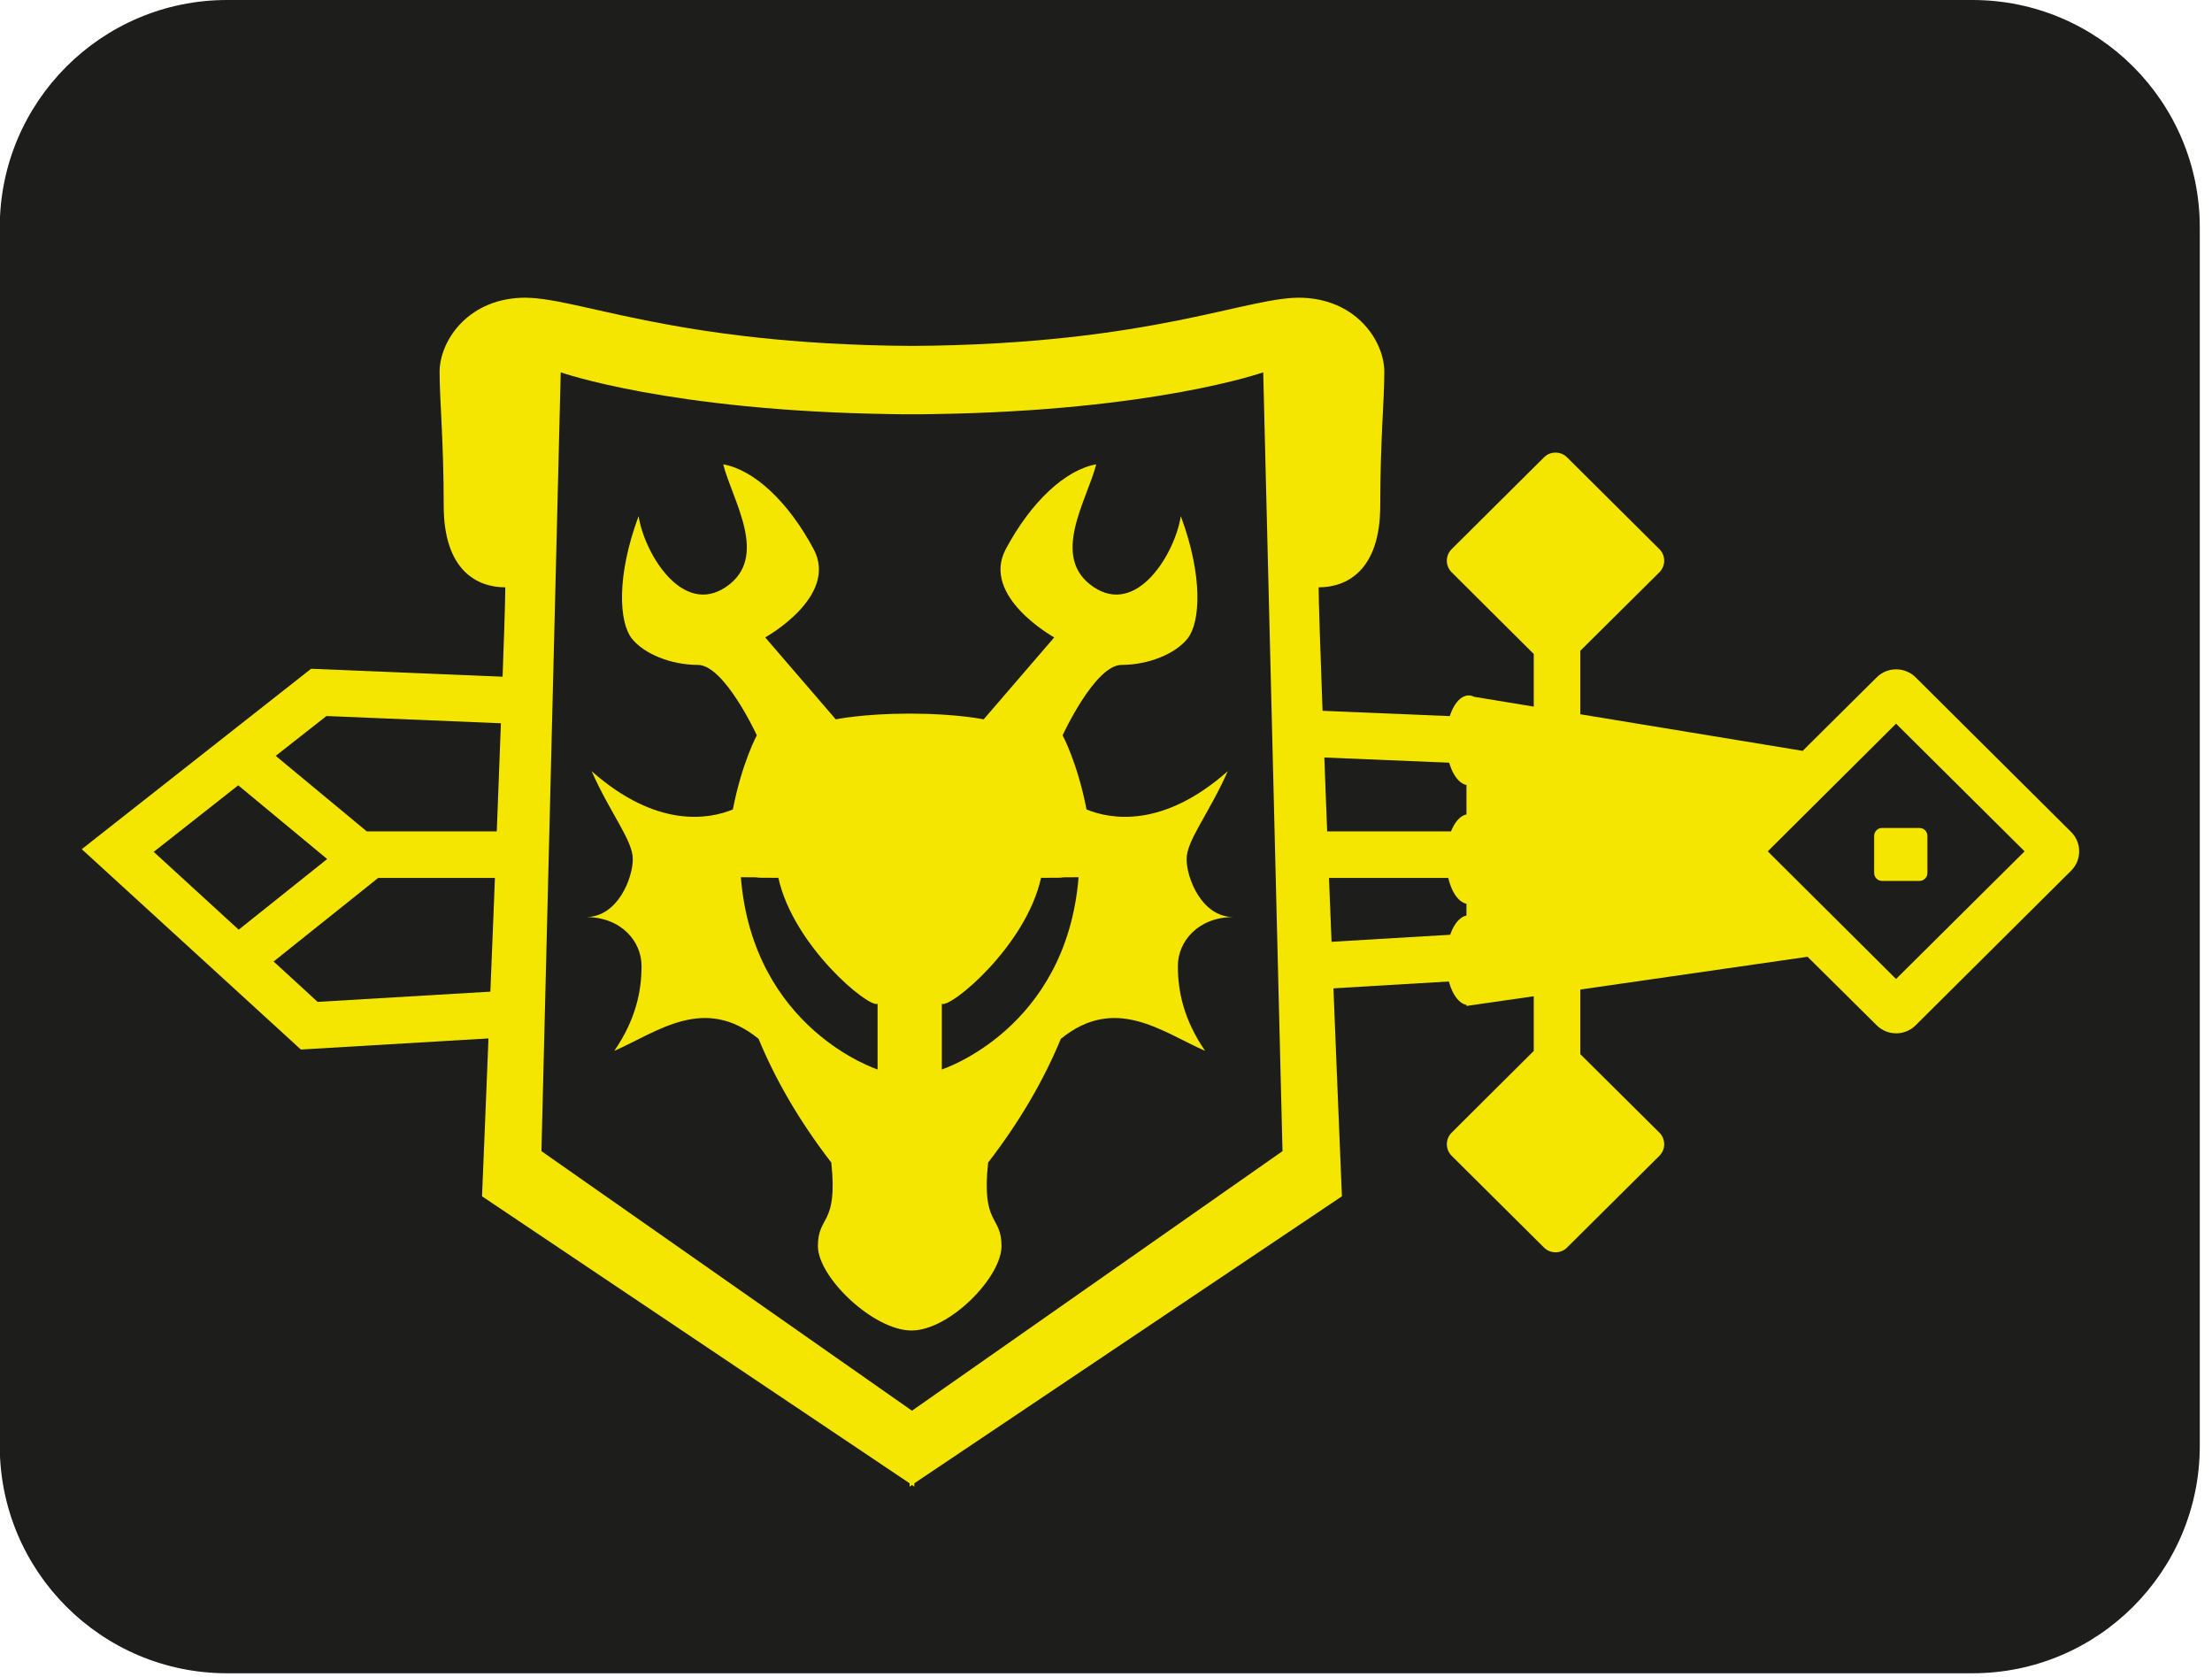
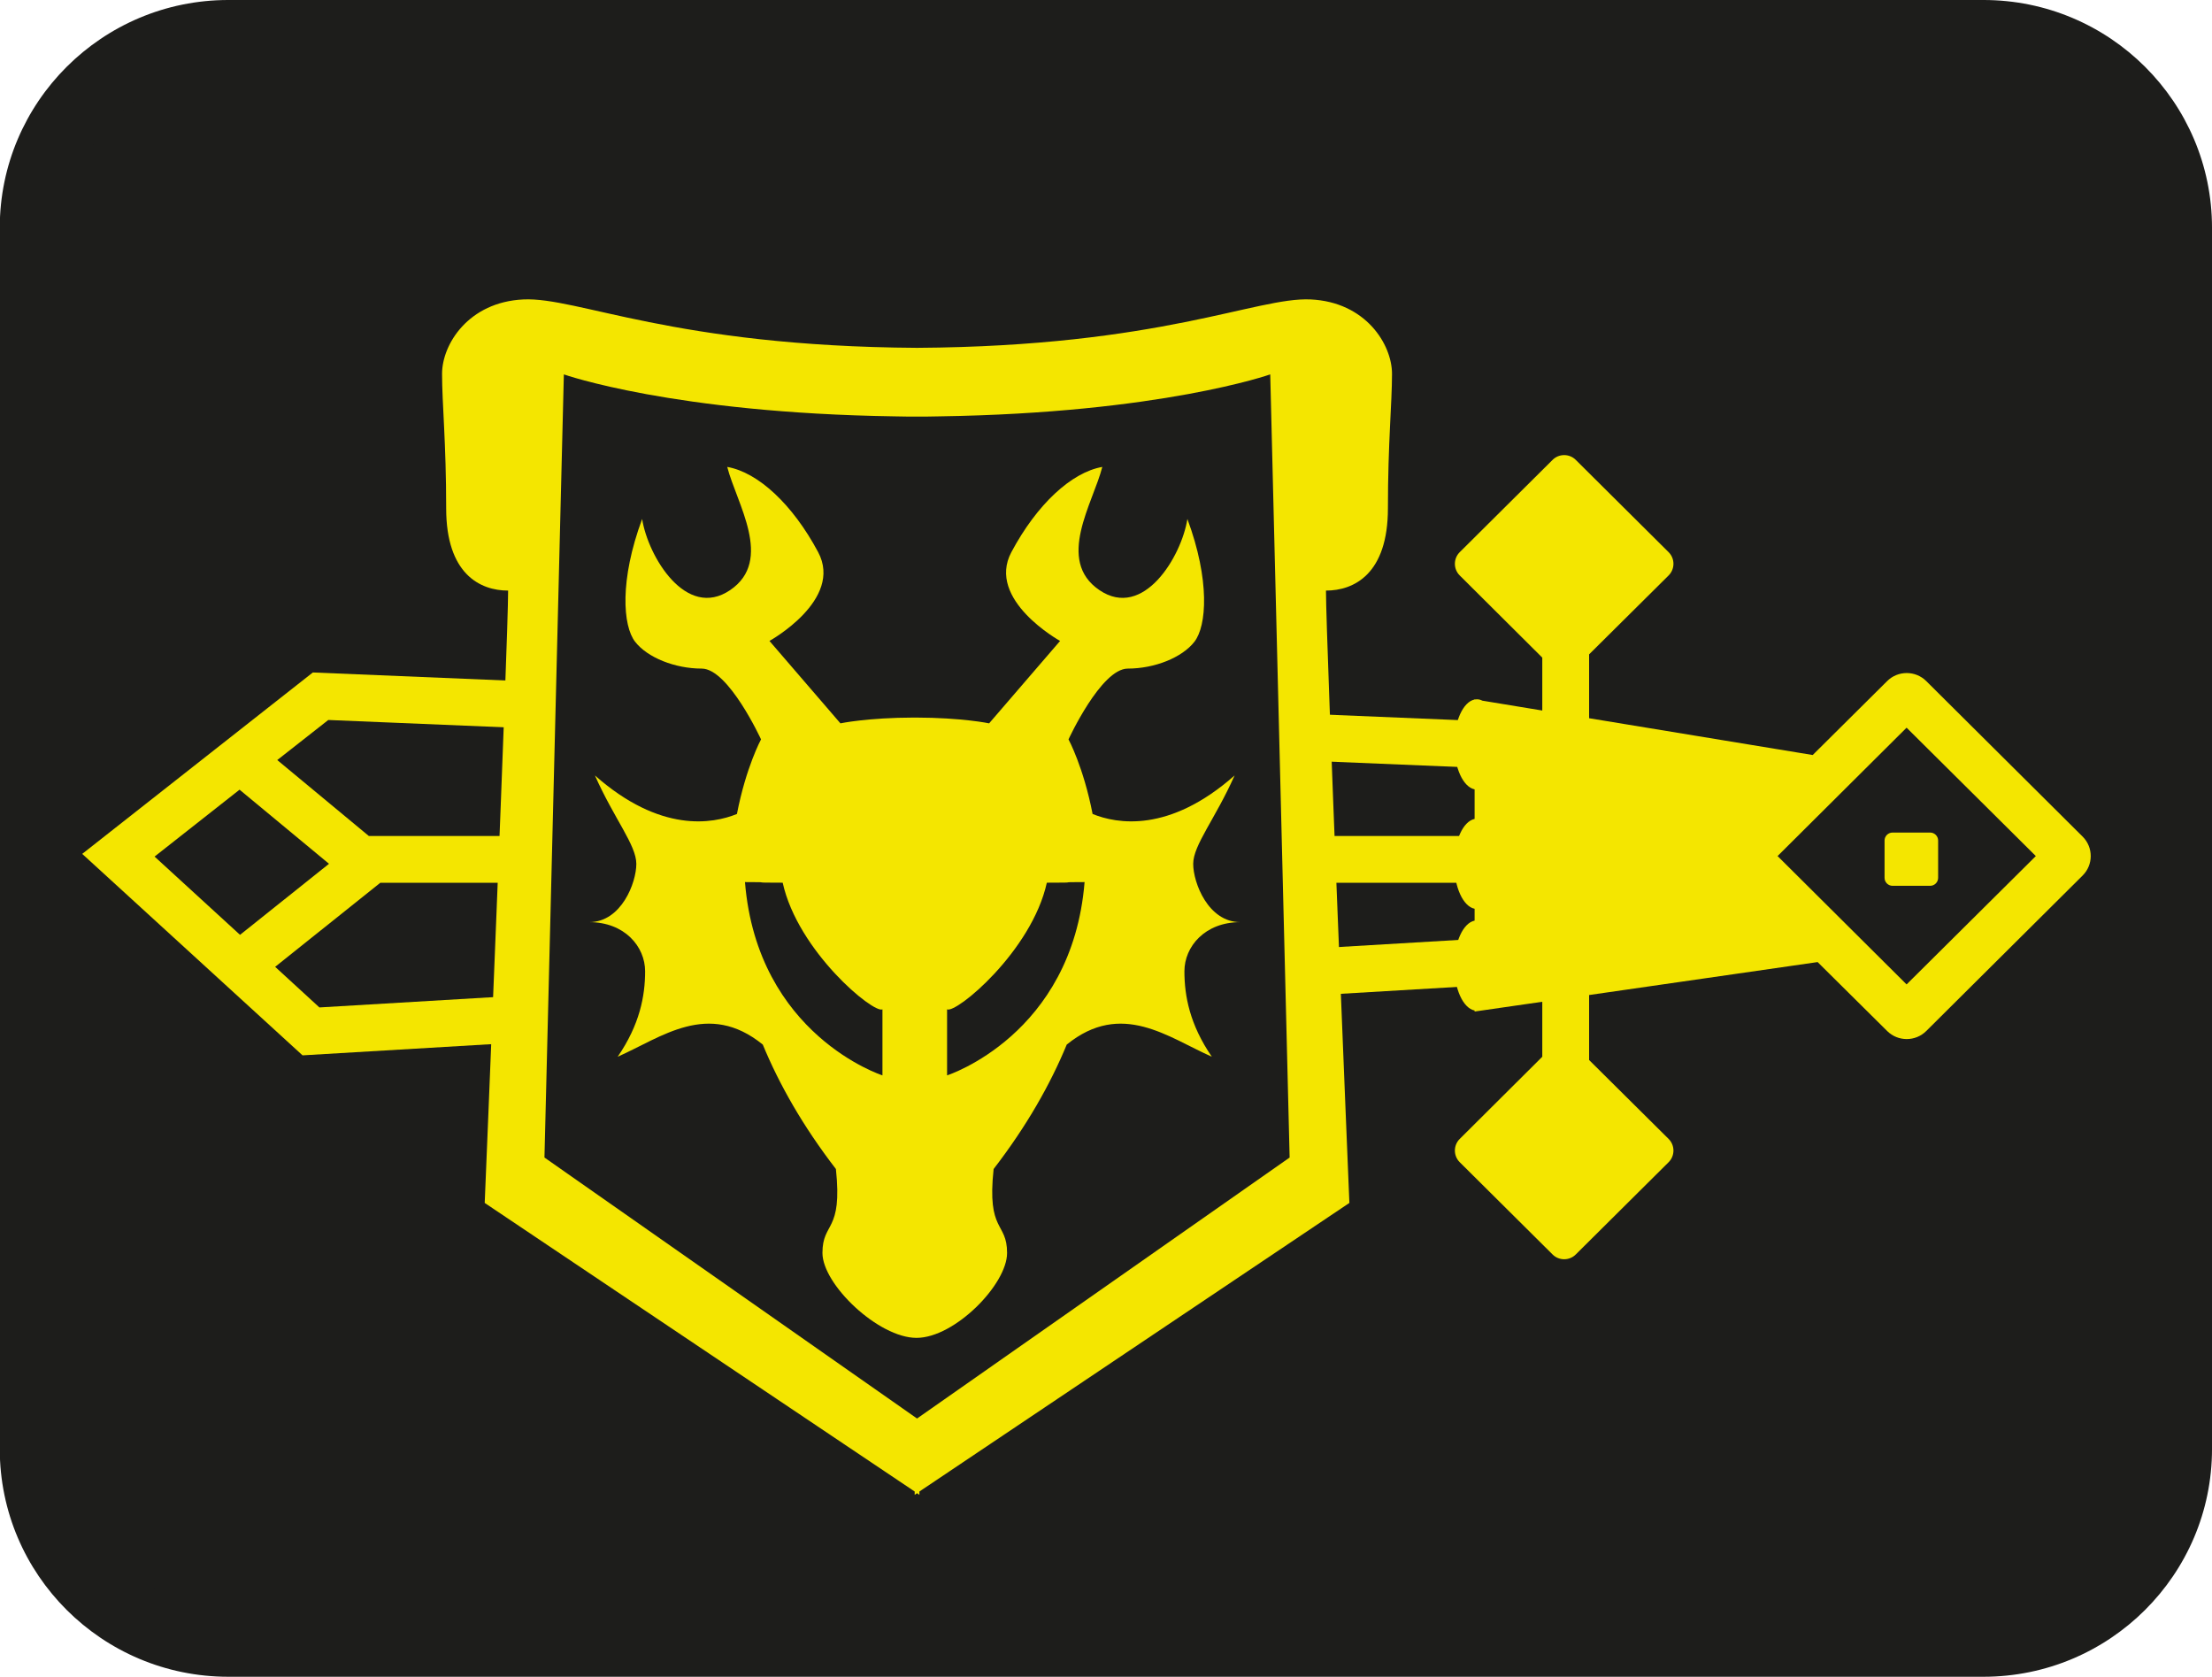
<svg xmlns="http://www.w3.org/2000/svg" clip-rule="evenodd" fill-rule="evenodd" stroke-linejoin="round" stroke-miterlimit="2" viewBox="0 0 95 72">
  <clipPath id="a">
    <path clip-rule="evenodd" d="m372.988 218.897c0-4.56-3.703-8.262-8.263-8.262h-74.961c-4.56 0-8.262 3.702-8.262 8.262v52.326c0 4.56 3.702 8.262 8.262 8.262h74.961c4.56 0 8.263-3.702 8.263-8.262z" />
  </clipPath>
-   <g transform="matrix(.9999969 0 0 1 -280.0114 -209.135)">
+   <g transform="matrix(1.00555 0 0 1.00555 -281.566 -210.296)">
    <path d="m372.988 218.897c0-4.56-3.703-8.262-8.263-8.262h-74.961c-4.56 0-8.262 3.702-8.262 8.262v52.326c0 4.56 3.702 8.262 8.262 8.262h74.961c4.56 0 8.263-3.702 8.263-8.262z" fill="none" />
    <g clip-path="url(#a)">
      <path d="m274.597 206.086h106.366v83.446h-106.366z" fill="#1d1d1b" transform="translate(-.463442)" />
      <g fill="#f4e600" transform="matrix(.975653 0 0 .969765 -345.477 7.42998)">
        <path d="m1547.04 250.421 1.89 1.734 50.61-2.999.12 1.996-51.45 3.049-9.41-8.603 9.85-7.747 51.23 2.13-.08 1.998-50.49-2.099-2.18 1.711 3.91 3.242h49.03v2h-48.54zm-5.15-4.708 3.65 3.342 3.8-3.034-3.82-3.165z" transform="matrix(1.02495 0 0 1.03118 -932.496 -7.66163)" />
        <path d="m725.942 245.006c0-.194-.157-.351-.35-.351h-1.645c-.193 0-.35.157-.35.351v1.642c0 .194.157.352.35.352h1.645c.193 0 .35-.158.35-.352z" />
        <path d="m1612.92 250.218-9.76 1.407v2.775l3.4 3.374c.27.272.27.714 0 .986l-3.97 3.944c-.27.272-.72.272-.99 0l-3.97-3.944c-.27-.272-.27-.714 0-.986l3.53-3.513v-2.348l-2.89.417v-.044c-.49-.096-.87-.919-.87-1.919 0-.998.38-1.821.87-1.919v-.507c-.49-.098-.87-.92-.87-1.918 0-.996.38-1.817.87-1.918v-1.262c-.49-.101-.87-.922-.87-1.917s.38-1.814.86-1.918v-.009l.03.004c.03-.004.05-.006.08-.006.08 0 .16.02.23.058l2.56.421v-2.259l-3.53-3.513c-.27-.272-.27-.714 0-.986l3.97-3.945c.27-.272.72-.272.99 0l3.97 3.945c.27.272.27.714 0 .986l-3.4 3.374v2.727l9.55 1.571 3.18-3.157c.46-.458 1.21-.458 1.67 0l6.68 6.642c.46.458.46 1.202 0 1.66l-6.68 6.641c-.46.458-1.21.458-1.67 0zm-1.71-4.527 5.51 5.481 5.52-5.481-5.52-5.482z" transform="matrix(1.02495 0 0 1.03118 -932.496 -7.66163)" />
      </g>
      <g transform="translate(-362.269)">
        <path d="m697.97 224.167h-32.906v35.789l16.455 11.509 16.451-11.509z" fill="#1d1d1b" />
        <g fill="#f4e600">
          <path d="m681.876 223.989c10.201-.065 14.189-2.175 16.455-2.067 2.301.109 3.402 1.918 3.402 3.177s-.171 2.943-.171 5.743-1.413 3.513-2.59 3.513c0 2.099.979 26.149.979 26.149l-17.976 12.323-.001.143-.098-.071-.098.071-.001-.143-17.976-12.323s.979-24.05.979-26.149c-1.177 0-2.59-.713-2.59-3.513s-.172-4.484-.172-5.743 1.102-3.068 3.403-3.177c2.266-.108 6.254 2.002 16.455 2.067zm0 45.721 15.577-11.145-.811-33.442s-4.57 1.65-13.834 1.792c-.186.007-.38.01-.58.01-.118 0-.236 0-.352-.001-.116.001-.234.001-.352.001-.2 0-.394-.003-.58-.01-9.264-.142-13.834-1.792-13.834-1.792l-.811 33.442z" transform="matrix(1.0216 0 0 1 -15.1561 0)" />
-           <path d="m681.375 239.777c2.008.004 3.152.247 3.152.247l3.031-3.519s-3.169-1.754-2.08-3.793 2.563-3.406 3.883-3.638c-.391 1.543-2.001 3.989-.122 5.262 1.878 1.274 3.504-1.436 3.756-3.039.972 2.621.825 4.567.3 5.243s-1.701 1.146-2.845 1.146-2.532 3.023-2.532 3.023.64 1.18 1.028 3.185c1.032.421 3.267.827 6.066-1.645-.828 1.861-1.769 2.973-1.769 3.777 0 .803.64 2.487 2.015 2.487-1.514 0-2.39 1.043-2.39 2.099 0 1.057.231 2.281 1.171 3.648-1.863-.819-3.854-2.42-6.197-.518-.697 1.687-1.703 3.471-3.123 5.313-.292 2.724.575 2.237.575 3.585 0 1.347-2.241 3.626-3.868 3.626-.028 0 .028 0 0 0-1.627 0-4.018-2.279-4.018-3.626 0-1.348.867-.861.575-3.585-1.42-1.842-2.426-3.626-3.123-5.313-2.343-1.902-4.334-.301-6.197.518.94-1.367 1.171-2.591 1.171-3.648 0-1.056-.876-2.099-2.389-2.099 1.374 0 2.014-1.684 2.014-2.487 0-.804-.941-1.916-1.769-3.777 2.799 2.472 5.034 2.066 6.066 1.645.388-2.005 1.029-3.185 1.029-3.185s-1.389-3.023-2.533-3.023c-1.143 0-2.32-.47-2.845-1.146-.524-.676-.672-2.622.3-5.243.253 1.603 1.878 4.313 3.757 3.039 1.878-1.273.268-3.719-.122-5.262 1.319.232 2.793 1.599 3.882 3.638 1.09 2.039-2.079 3.793-2.079 3.793l3.031 3.519s1.143-.243 3.151-.247h.024zm7.229 7.026c-1.38 0 .016.026-1.612.026-.648 2.934-3.886 5.605-4.261 5.408v2.82s5.34-1.714 5.873-8.254zm-14.505 0c1.379 0-.017.026 1.611.026.648 2.934 3.887 5.605 4.261 5.408v2.82s-5.339-1.714-5.872-8.254z" />
+           <path d="m681.375 239.777c2.008.004 3.152.247 3.152.247l3.031-3.519s-3.169-1.754-2.08-3.793 2.563-3.406 3.883-3.638c-.391 1.543-2.001 3.989-.122 5.262 1.878 1.274 3.504-1.436 3.756-3.039.972 2.621.825 4.567.3 5.243s-1.701 1.146-2.845 1.146-2.532 3.023-2.532 3.023.64 1.18 1.028 3.185c1.032.421 3.267.827 6.066-1.645-.828 1.861-1.769 2.973-1.769 3.777 0 .803.64 2.487 2.015 2.487-1.514 0-2.39 1.043-2.39 2.099 0 1.057.231 2.281 1.171 3.648-1.863-.819-3.854-2.42-6.197-.518-.697 1.687-1.703 3.471-3.123 5.313-.292 2.724.575 2.237.575 3.585 0 1.347-2.241 3.626-3.868 3.626-.028 0 .028 0 0 0-1.627 0-4.018-2.279-4.018-3.626 0-1.348.867-.861.575-3.585-1.42-1.842-2.426-3.626-3.123-5.313-2.343-1.902-4.334-.301-6.197.518.94-1.367 1.171-2.591 1.171-3.648 0-1.056-.876-2.099-2.389-2.099 1.374 0 2.014-1.684 2.014-2.487 0-.804-.941-1.916-1.769-3.777 2.799 2.472 5.034 2.066 6.066 1.645.388-2.005 1.029-3.185 1.029-3.185s-1.389-3.023-2.533-3.023c-1.143 0-2.32-.47-2.845-1.146-.524-.676-.672-2.622.3-5.243.253 1.603 1.878 4.313 3.757 3.039 1.878-1.273.268-3.719-.122-5.262 1.319.232 2.793 1.599 3.882 3.638 1.09 2.039-2.079 3.793-2.079 3.793l3.031 3.519s1.143-.243 3.151-.247zm7.229 7.026c-1.38 0 .016.026-1.612.026-.648 2.934-3.886 5.605-4.261 5.408v2.82s5.34-1.714 5.873-8.254zm-14.505 0c1.379 0-.017.026 1.611.026.648 2.934 3.887 5.605 4.261 5.408v2.82s-5.339-1.714-5.872-8.254z" />
        </g>
      </g>
    </g>
-     <path d="m374.488 218.897c0-5.387-4.375-9.762-9.763-9.762h-74.961c-5.388 0-9.762 4.375-9.762 9.762v52.326c0 5.388 4.374 9.762 9.762 9.762h74.961c5.388 0 9.763-4.374 9.763-9.762zm-3 0v52.326c0 3.733-3.03 6.762-6.763 6.762h-74.961c-3.732 0-6.762-3.029-6.762-6.762v-52.326c0-3.732 3.03-6.762 6.762-6.762h74.961c3.733 0 6.763 3.03 6.763 6.762z" fill="#1d1d1b" />
+     <path d="m374.488 218.897c0-5.387-4.375-9.762-9.763-9.762h-74.961c-5.388 0-9.762 4.375-9.762 9.762v52.326c0 5.388 4.374 9.762 9.762 9.762h74.961c5.388 0 9.763-4.374 9.763-9.762zm-3 0v52.326c0 3.733-3.03 6.762-6.763 6.762h-74.961c-3.732 0-6.762-3.029-6.762-6.762v-52.326c0-3.732 3.03-6.762 6.762-6.762h74.961c3.733 0 6.763 3.03 6.763 6.762z" fill="#1d1d1b" transform="matrix(1 0 0 .996556 0 .720346)" />
  </g>
</svg>
